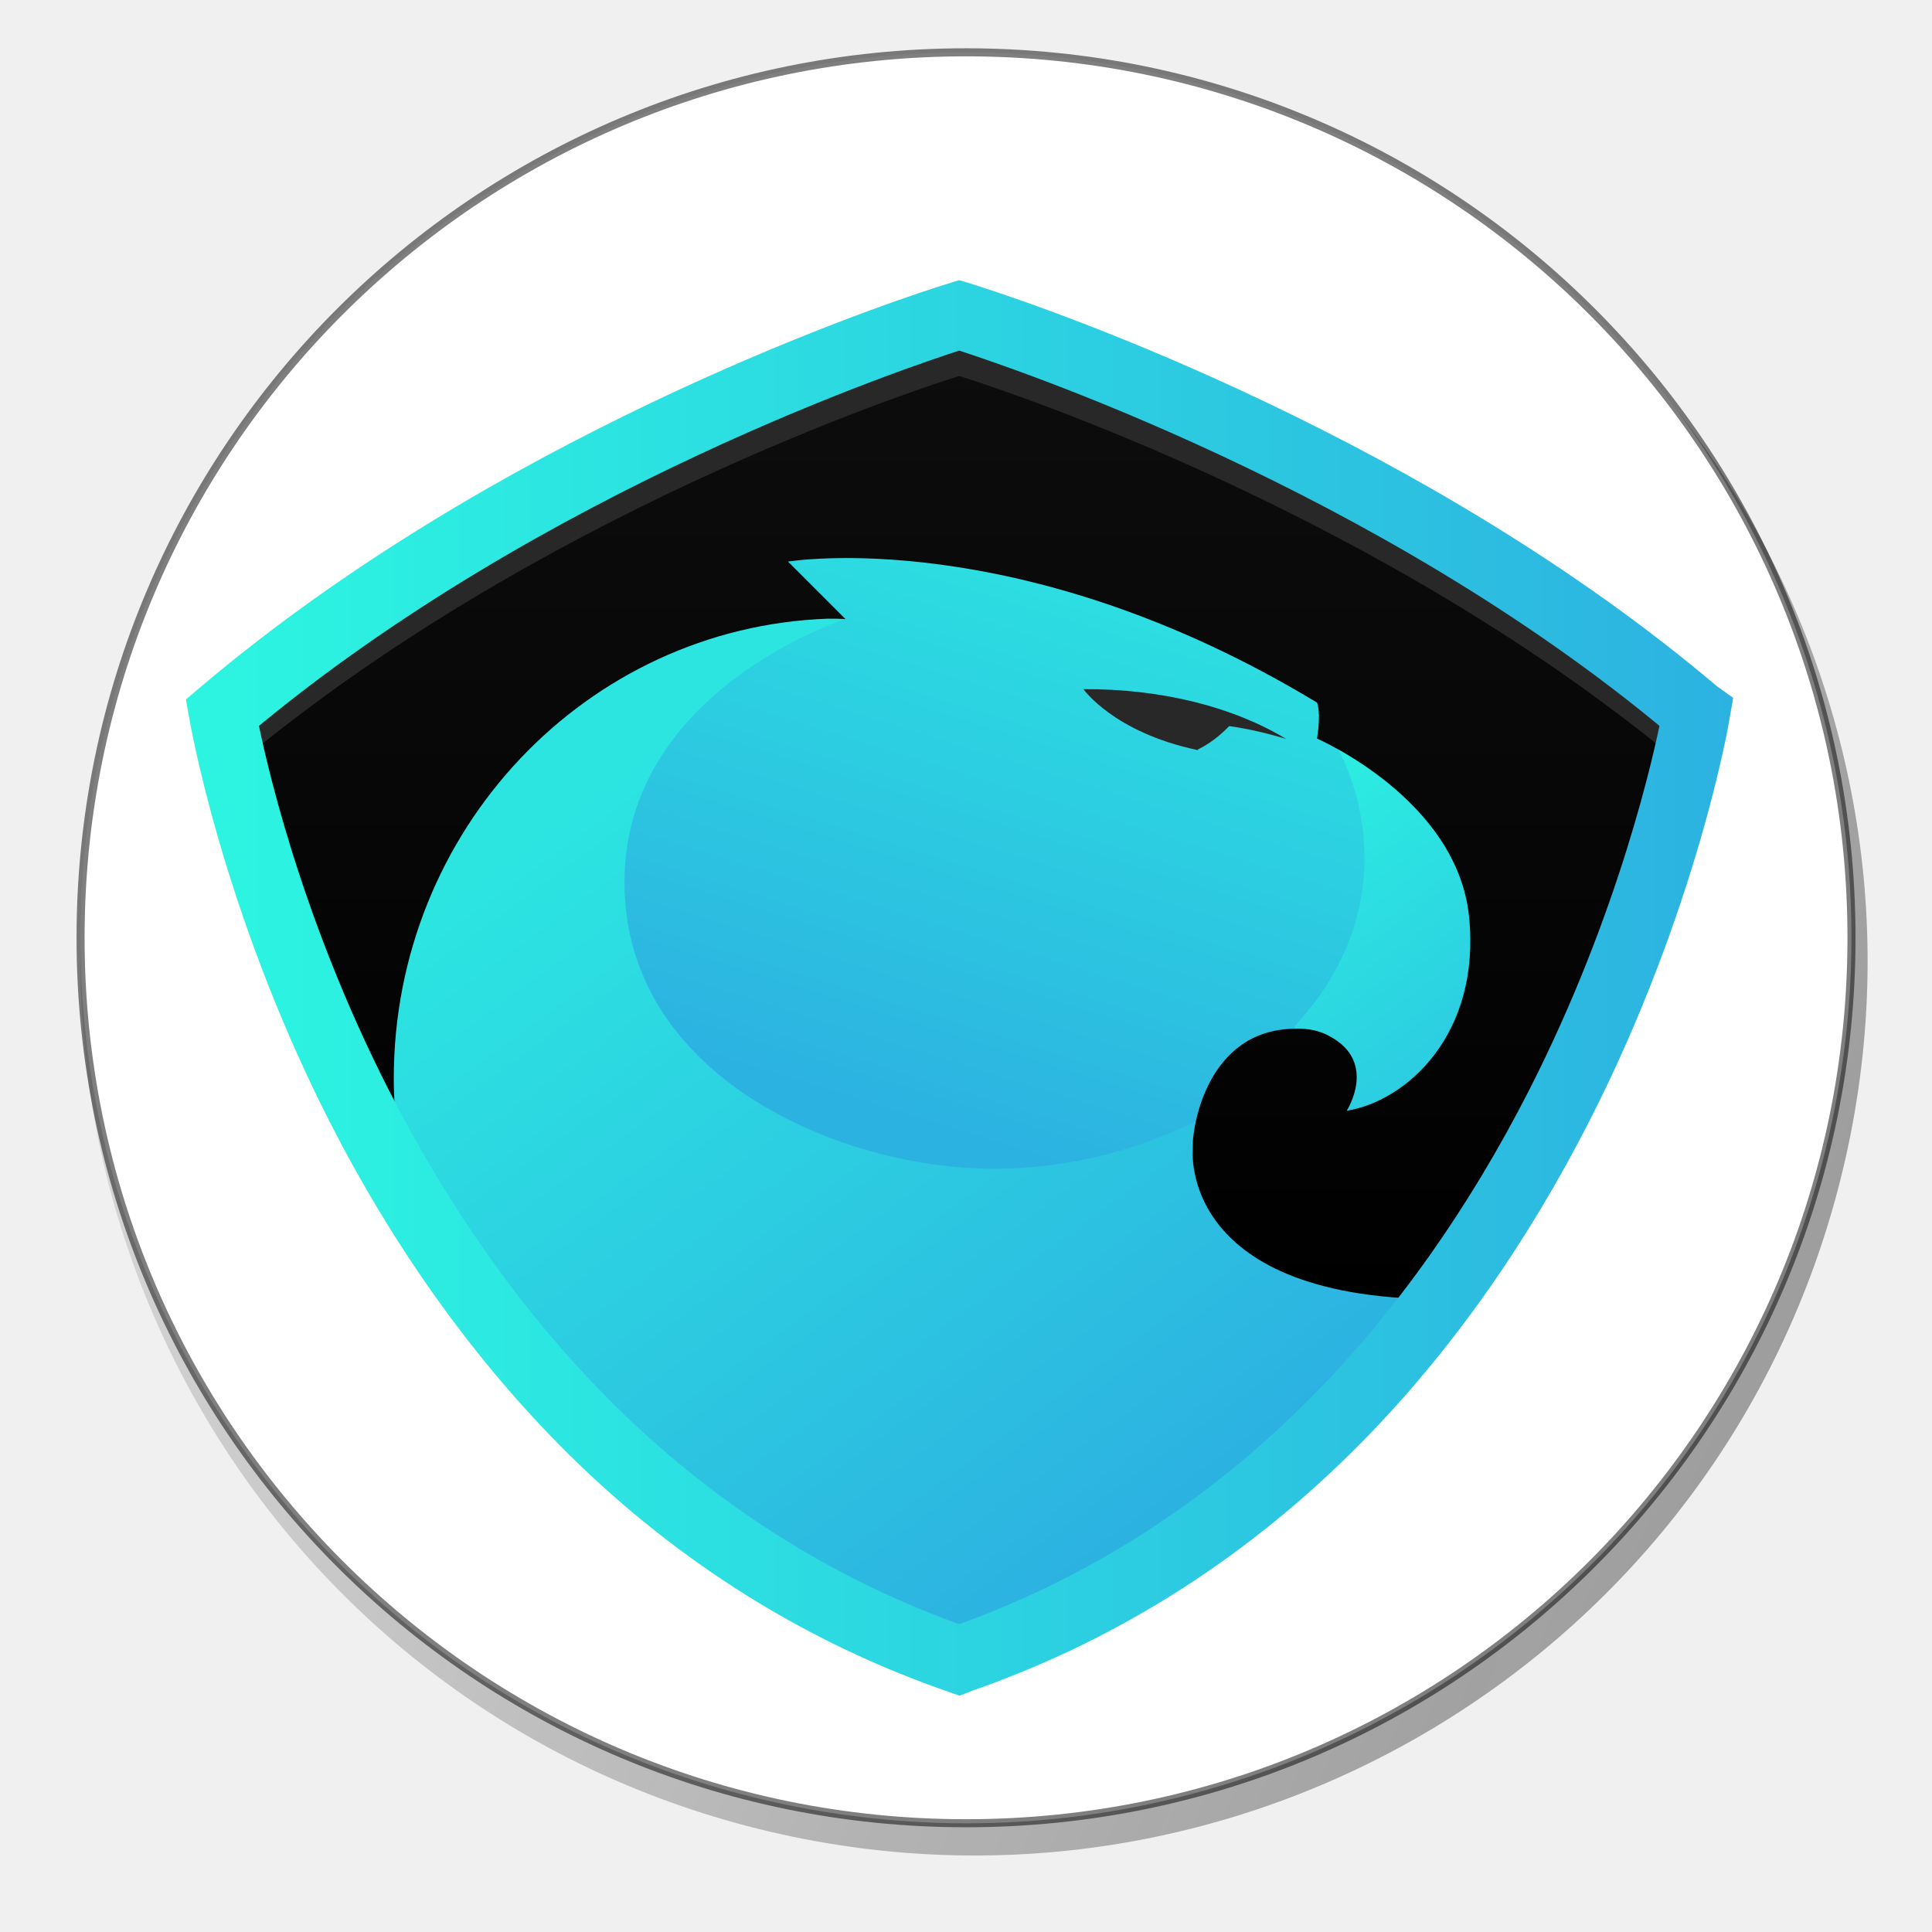
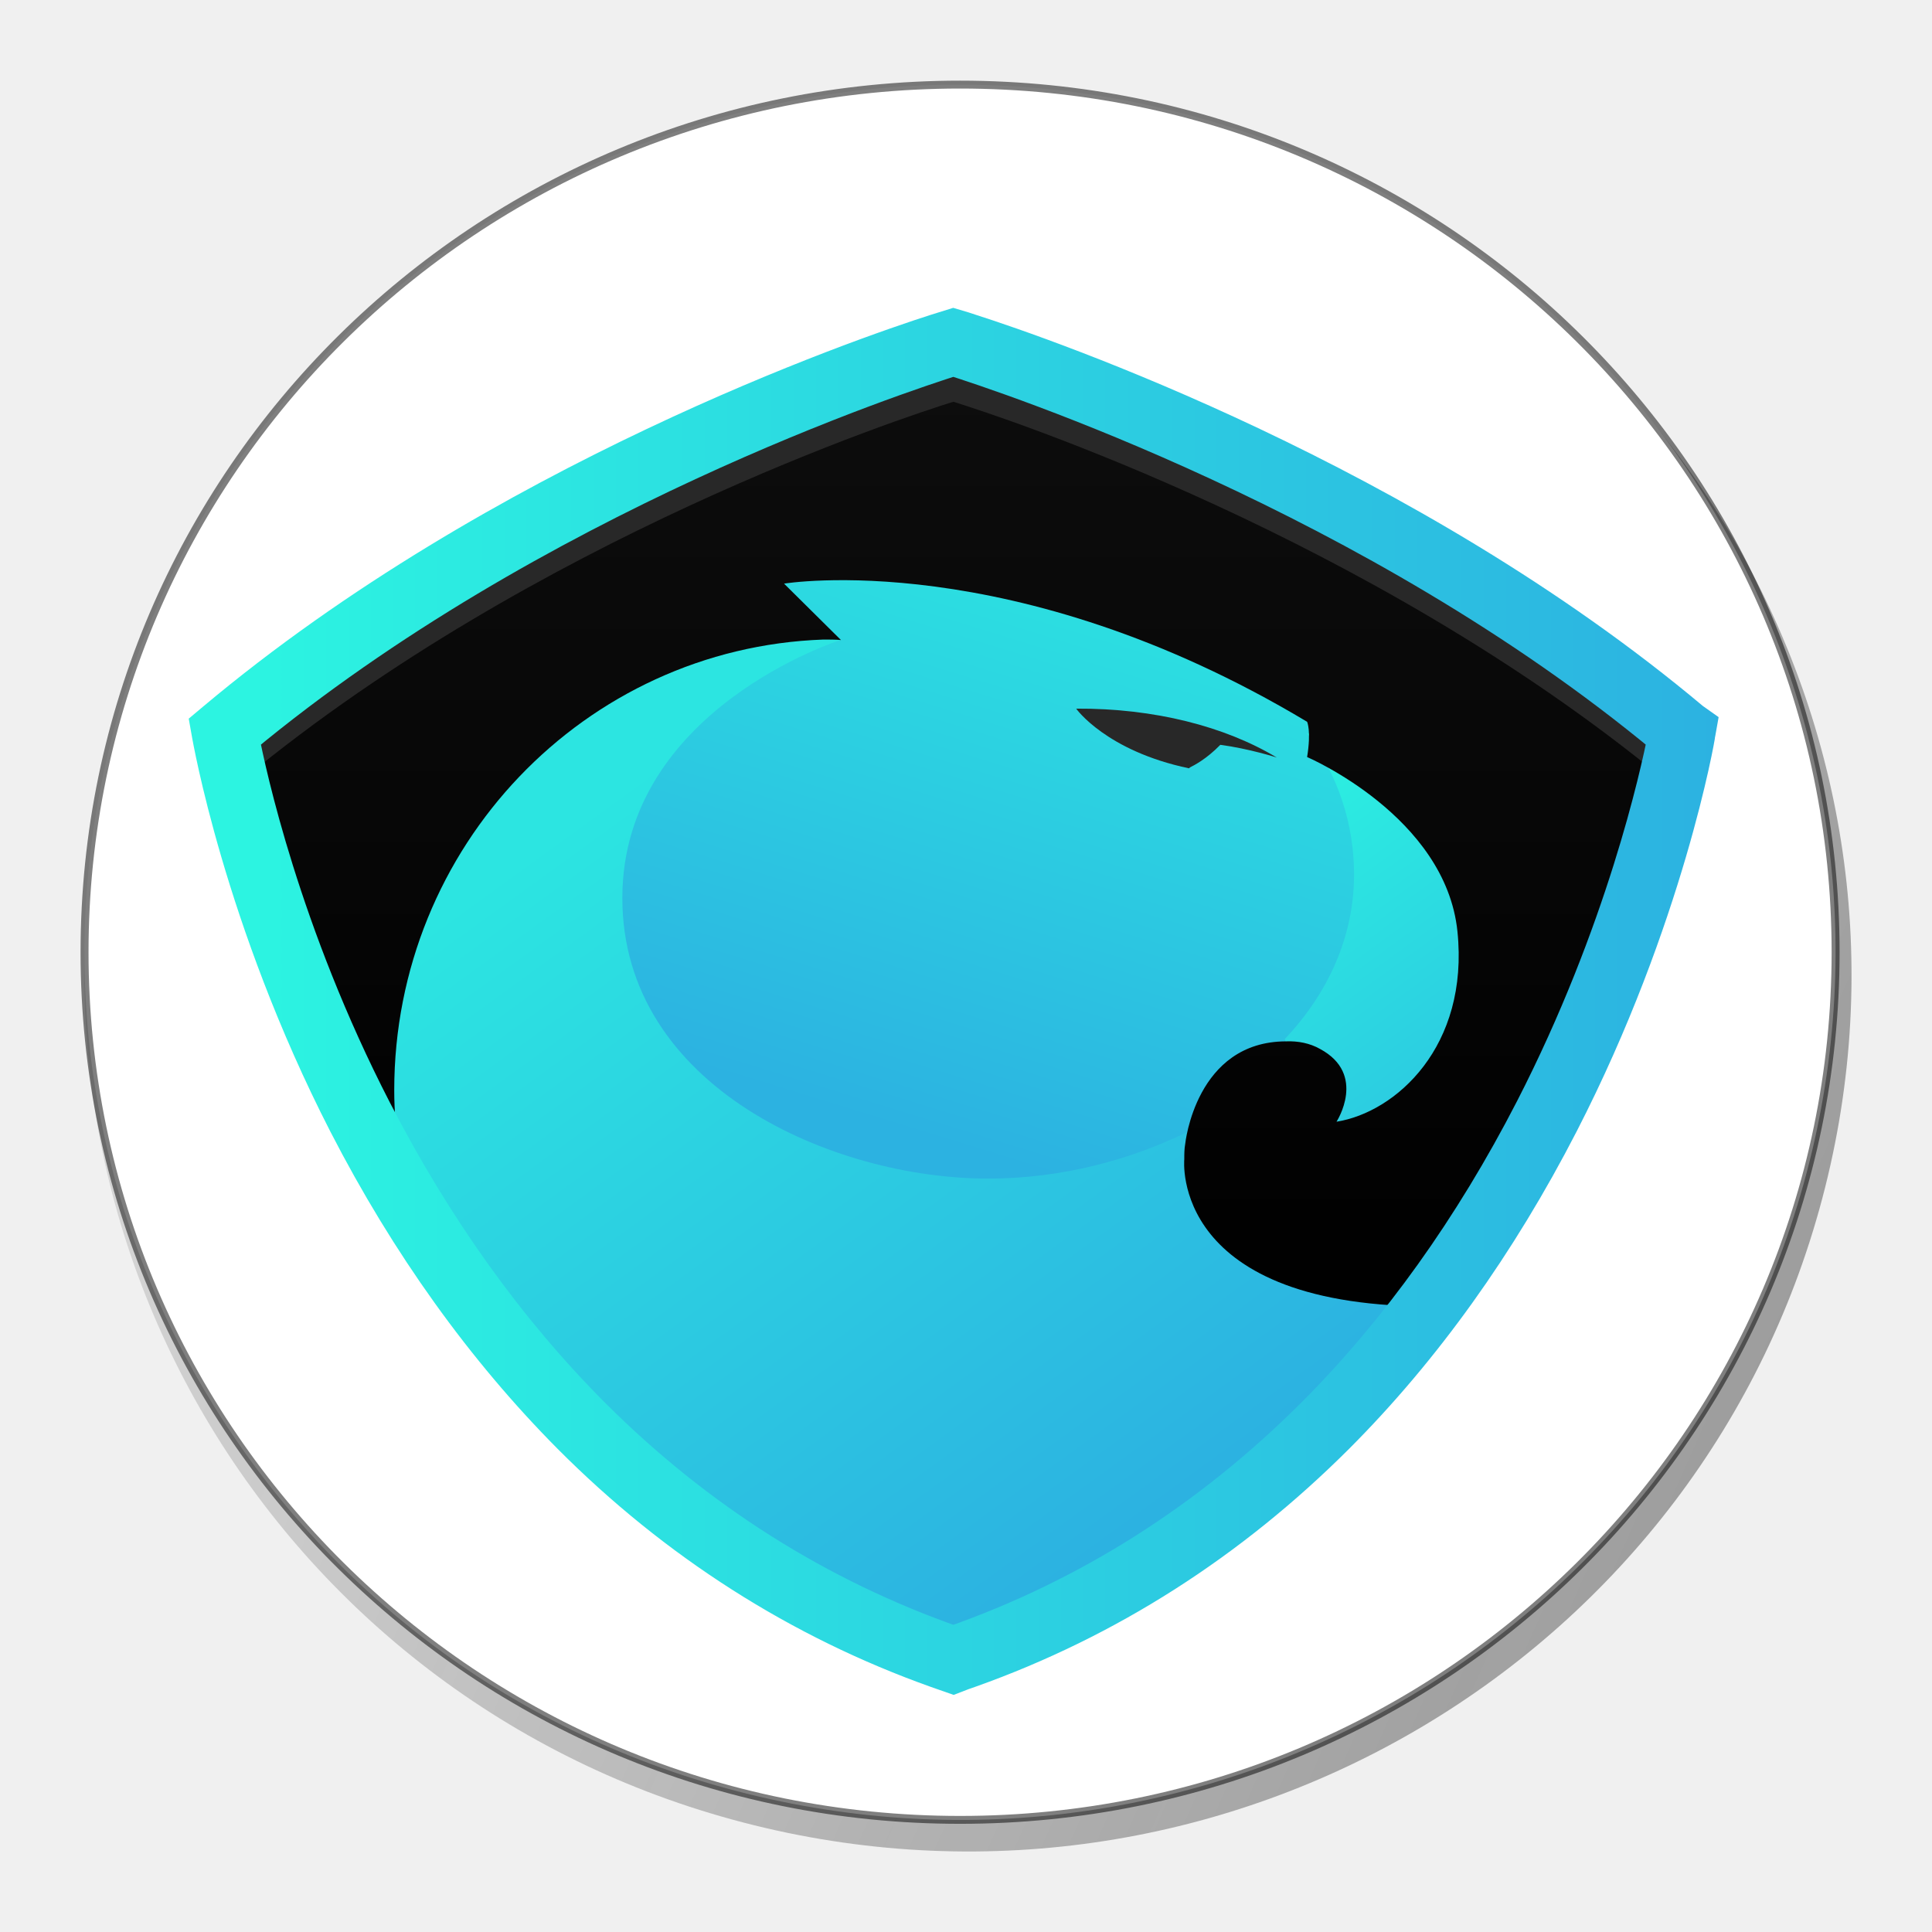
- <svg xmlns="http://www.w3.org/2000/svg" xmlns:xlink="http://www.w3.org/1999/xlink" id="Capa_1" viewBox="0 0 17.765 17.764" width="120" height="120" version="1.1">
+ <svg xmlns="http://www.w3.org/2000/svg" xmlns:xlink="http://www.w3.org/1999/xlink" id="Capa_1" width="120" height="120" version="1.1">
  <defs id="defs5532">
    <linearGradient xlink:href="#linearGradient4761" id="linearGradient4769" x1="-409.45" y1="-20.943" x2="-57.601" y2="133.444" gradientUnits="userSpaceOnUse" gradientTransform="matrix(-0.1493858,0,0,-0.1493858,161.4969,146.1738)" />
    <linearGradient id="linearGradient4761">
      <stop style="stop-color:#1a1a1a;stop-opacity:1;" offset="0" id="stop4763" />
      <stop style="stop-color:#1a1a1a;stop-opacity:0;" offset="1" id="stop4765" />
    </linearGradient>
  </defs>
  <style id="style5484">.st0{fill:url(#SVGID_1_)}.st1{fill:url(#SVGID_2_)}.st2{fill:url(#SVGID_3_)}.st3{fill:#20201e}.st4{fill:url(#SVGID_4_)}.st5{fill:#353534}.st6{fill:#282828}.st7{fill:url(#SVGID_5_);stroke:url(#SVGID_6_);stroke-width:8;stroke-miterlimit:10}</style>
  <linearGradient id="SVGID_1_" gradientUnits="userSpaceOnUse" x1="1981.964" y1="2444.496" x2="2163.297" y2="2444.496" gradientTransform="matrix(-0.2963916,0.9550665,-0.9550665,-0.2963916,3154.572,-1144.05)">
    <stop offset=".039" stop-color="#2cf4e1" id="stop5487" />
    <stop offset="1" stop-color="#2cb2e1" id="stop5489" />
  </linearGradient>
  <linearGradient id="SVGID_2_" gradientUnits="userSpaceOnUse" x1="244.602" y1="113.132" x2="324.336" y2="222.118">
    <stop offset=".039" stop-color="#2cf4e1" id="stop5494" />
    <stop offset="1" stop-color="#2cb2e1" id="stop5496" />
  </linearGradient>
  <linearGradient id="SVGID_3_" gradientUnits="userSpaceOnUse" x1="111.456" y1="126.742" x2="224.122" y2="280.742">
    <stop offset="0" stop-color="#2ce5e1" id="stop5501" />
    <stop offset="1" stop-color="#2cb2e1" id="stop5503" />
  </linearGradient>
  <linearGradient id="SVGID_4_" gradientUnits="userSpaceOnUse" x1="186.474" y1="233.727" x2="186.474" y2="36.5">
    <stop offset="0" id="stop5508" />
    <stop offset="1" stop-color="#0d0d0d" id="stop5510" />
  </linearGradient>
  <linearGradient id="SVGID_5_" gradientUnits="userSpaceOnUse" x1="186.057" y1="248.796" x2="186.057" y2="-16.973">
    <stop offset=".039" stop-color="#2cf4e1" id="stop5519" />
    <stop offset="1" stop-color="#2cb2e1" id="stop5521" />
  </linearGradient>
  <linearGradient id="SVGID_6_" gradientUnits="userSpaceOnUse" x1="24.841" y1="168.862" x2="347.273" y2="168.862">
    <stop offset=".039" stop-color="#2cf4e1" id="stop5524" />
    <stop offset="1" stop-color="#2cb2e1" id="stop5526" />
  </linearGradient>
-   <g id="g6486" transform="translate(-172.4672,-126.3975)">
-     <path d="m 173.453,133.255 c 1.097,-4.402 5.556,-7.08 9.959,-5.983 4.401,1.097 7.08,5.556 5.982,9.957 -1.097,4.402 -5.556,7.081 -9.957,5.984 -4.402,-1.097 -7.081,-5.556 -5.984,-9.958 z" id="path4251-6" style="fill:url(#linearGradient4769);fill-opacity:1;stroke:none;stroke-opacity:1" />
-     <path d="m 189.248,136.99 c -1.088,4.362 -5.506,7.016 -9.869,5.929 -4.361,-1.087 -7.016,-5.506 -5.928,-9.867 1.087,-4.362 5.505,-7.017 9.867,-5.93 4.363,1.087 7.017,5.506 5.93,9.868 z" id="path4251" style="fill:#ffffff;fill-opacity:1;stroke:none;stroke-opacity:1" />
-     <path id="path4985" d="m 180.874,137.196 0.529,-1.991 1.252,-0.457 0.311,-1.17 -0.011,-0.029 -1.232,0.45 0.888,-3.344 -2.518,0 -1.161,4.364 -0.97,0.354 -0.32,1.207 0.969,-0.354 -0.684,2.572 6.703,0 0.43,-1.601 -4.184,0" style="fill:#ffffff" />
-     <path id="path5145" d="m 183.999,132.239 c -0.395,-1.004 -1.385,-1.094 -2.538,-0.87 l -0.411,-1.431 -0.871,0.25 0.4,1.394 c -0.229,0.065 -0.462,0.137 -0.694,0.209 l -0.402,-1.404 -0.871,0.249 0.41,1.431 c -0.187,0.058 -0.371,0.115 -0.552,0.167 l -0.002,-0.005 -1.202,0.345 0.267,0.931 c 0,0 0.64,-0.197 0.633,-0.182 0.353,-0.101 0.527,0.071 0.611,0.238 l 0.468,1.63 c 0.024,-0.007 0.056,-0.015 0.094,-0.02 l -0.092,0.026 0.655,2.285 c 0.016,0.116 0.002,0.311 -0.244,0.383 0.014,0.007 -0.634,0.181 -0.634,0.181 l 0.126,1.091 1.134,-0.326 c 0.211,-0.059 0.42,-0.116 0.624,-0.173 l 0.416,1.448 0.87,-0.249 -0.411,-1.433 a 33.454,33.454 0 0 0 0.698,-0.193 l 0.408,1.426 0.872,-0.25 -0.414,-1.445 c 1.441,-0.504 2.36,-1.167 2.093,-2.58 -0.215,-1.137 -0.877,-1.482 -1.766,-1.443 0.432,-0.402 0.617,-0.946 0.327,-1.679 z m -0.331,3.445 c 0.31,1.082 -1.578,1.491 -2.168,1.661 l -0.55,-1.919 c 0.59,-0.169 2.394,-0.87 2.717,0.259 z m -1.182,-2.59 c 0.282,0.985 -1.296,1.313 -1.788,1.454 l -0.499,-1.74 c 0.492,-0.141 1.992,-0.74 2.287,0.287 z" style="fill:#ffffff;fill-rule:nonzero" />
-     <path id="path6359" d="m 189.492,135.02 c 0,4.497 -3.645,8.142 -8.142,8.142 -4.497,0 -8.142,-3.645 -8.142,-8.142 0,-4.497 3.645,-8.142 8.142,-8.142 4.497,0 8.142,3.645 8.142,8.142" style="opacity:0.5;fill:#ffffff;fill-opacity:1;stroke:#000000;stroke-width:0.074;stroke-miterlimit:4;stroke-dasharray:none;stroke-opacity:1" />
-   </g>
  <g id="layer1">
-     <g id="g6366" transform="matrix(0.0441,0,0,0.0441,0.6132028,1.635477)">
-       <circle id="circle5491" r="90.7" cy="139.1" cx="197" class="st0" style="fill:url(#SVGID_1_)" />
-       <path id="path5498" d="m 260.7,111.9 c 6.5,8.8 9.9,19.2 9.9,30 0,13.1 -5.4,25.2 -14.6,35 l 5.6,20.9 17,0 17.9,-20.3 4.8,-29.7 1,-17.7 -17.7,-20 -23.9,1.8 z" class="st1" style="fill:url(#SVGID_2_)" />
-       <path id="path5505" d="m 63.7,200.2 3.1,12.3 c 0,0 36.6,75.1 119,103 0,0 77.2,-32 110.5,-86.3 l -48.2,-40.1 c 0,0 -22,17.5 -54.7,17.5 -32.7,0 -77.1,-19.5 -77.1,-59.7 0,-40.2 46,-54.9 46,-54.9 l -19.6,-4.8 -50.1,0 -31.8,76.6 2.9,36.4 z" class="st2" style="fill:url(#SVGID_3_)" />
-       <path id="path5512" d="m 340.6,119.5 c -1.4,-1.4 -42,-44.4 -153.3,-82.7 l -0.7,-0.3 c -107.8,37 -154.2,83 -154.2,83 4.2,24.5 14.8,51.8 24.4,73 0.8,1.8 13.6,24.4 23.1,36.7 -5.6,-12.3 -11.7,-23 -11.7,-41.4 0,-51.9 40.2,-94.1 90.5,-95.9 1.2,0 2.5,0 3.7,0.1 l -12,-12 c 0,0 48.3,-8.1 110.3,29.4 0,0 0.9,1.9 0,7.5 0,0 29.2,12.6 31.7,37.1 2.5,24.5 -13,38.5 -25.5,40.5 0,0 6.5,-10.1 -3.5,-15.5 -2.1,-1.2 -4.6,-1.7 -7.1,-1.6 -19.1,0 -21.3,21.8 -21.3,21.8 -0.2,1.1 -0.2,2.2 -0.2,3.3 0,0 -3.2,31.9 53.6,31.3 0,0 28.8,-32.6 36.4,-61.9 2.8,-10.8 4.8,-18.9 6.1,-24.9 3.2,-8.5 6.3,-17.3 9.3,-26.4 l 0.4,-1.1 z" class="st4" style="fill:url(#SVGID_4_)" />
-       <path id="path5514" d="m 236,119.1 c 0.8,-0.4 3.4,-1.7 6.4,-4.8 6,0.8 11.9,2.7 11.9,2.7 -10.9,-6.6 -25.8,-10.5 -42.3,-10.4 0,0 6.3,9 23.8,12.7 l 0.2,-0.2 z" class="st6" style="fill:#282828" />
-       <path id="path5516" d="m 186.1,41.3 c 10.6,3.3 87.6,28.9 149.2,79.8 l 6.9,-2 -0.5,-0.4 C 281.5,67.7 205.4,41.2 189.6,36.1 l -1.5,-0.5 -2,-0.6 -3.5,1.1 C 166.8,41.2 90.7,67.7 30.5,118.7 l -0.7,0.6 6.7,2.2 C 98.1,70.3 175.5,44.6 186.1,41.3 Z" class="st6" style="fill:#282828" />
-       <path id="path5528" d="M 341.7,109.2 C 281.5,58.2 205.4,31.7 189.6,26.6 l -1.5,-0.5 -2,-0.6 -3.5,1.1 C 166.8,31.7 90.7,58.2 30.5,109.2 l -1.3,1.1 0.3,1.7 c 0.1,0.4 6.6,39.1 28.8,82.8 13.1,25.7 29,48 47.2,66.5 22.3,22.6 48.3,39.3 77.2,49.7 l 1.7,0.6 1.7,0.6 1.8,-0.7 1.7,-0.6 c 28.9,-10.4 54.8,-27.1 77.2,-49.7 18.2,-18.4 34.1,-40.8 47.2,-66.5 22.2,-43.6 28.8,-82.4 28.8,-82.8 l 0.3,-1.7 -1.4,-1 z M 308.5,192 c -12.8,25.1 -28.3,47 -46.1,65 -22.1,22.3 -47.7,38.7 -76.3,48.8 C 157.5,295.7 131.9,279.4 109.8,257.1 92,239.1 76.5,217.3 63.7,192.2 44.4,154.4 37.2,120.5 35.7,112.7 97.4,61 175.4,35.2 186.1,31.8 c 10.6,3.4 88.7,29.2 150.4,80.9 -1.5,7.7 -8.8,41.6 -28,79.3 z" class="st7" style="fill:url(#SVGID_5_);stroke:url(#SVGID_6_);stroke-width:8;stroke-miterlimit:10" />
+     <g id="g4415" transform="matrix(6.679035,0,0,6.618864,0.3033516,2.073922)">
+       <g transform="translate(-172.4672,-126.3975)" id="g6486">
+         <path style="fill:url(#linearGradient4769);fill-opacity:1;stroke:none;stroke-opacity:1" id="path4251-6" d="m 173.453,133.255 c 1.097,-4.402 5.556,-7.08 9.959,-5.983 4.401,1.097 7.08,5.556 5.982,9.957 -1.097,4.402 -5.556,7.081 -9.957,5.984 -4.402,-1.097 -7.081,-5.556 -5.984,-9.958 z" />
+         <path style="fill:#ffffff;fill-opacity:1;stroke:none;stroke-opacity:1" id="path4251" d="m 189.248,136.99 c -1.088,4.362 -5.506,7.016 -9.869,5.929 -4.361,-1.087 -7.016,-5.506 -5.928,-9.867 1.087,-4.362 5.505,-7.017 9.867,-5.93 4.363,1.087 7.017,5.506 5.93,9.868 z" />
+         <path style="fill:#ffffff" d="m 180.874,137.196 0.529,-1.991 1.252,-0.457 0.311,-1.17 -0.011,-0.029 -1.232,0.45 0.888,-3.344 -2.518,0 -1.161,4.364 -0.97,0.354 -0.32,1.207 0.969,-0.354 -0.684,2.572 6.703,0 0.43,-1.601 -4.184,0" id="path4985" />
+         <path style="fill:#ffffff;fill-rule:nonzero" d="m 183.999,132.239 c -0.395,-1.004 -1.385,-1.094 -2.538,-0.87 l -0.411,-1.431 -0.871,0.25 0.4,1.394 c -0.229,0.065 -0.462,0.137 -0.694,0.209 l -0.402,-1.404 -0.871,0.249 0.41,1.431 c -0.187,0.058 -0.371,0.115 -0.552,0.167 l -0.002,-0.005 -1.202,0.345 0.267,0.931 c 0,0 0.64,-0.197 0.633,-0.182 0.353,-0.101 0.527,0.071 0.611,0.238 l 0.468,1.63 c 0.024,-0.007 0.056,-0.015 0.094,-0.02 l -0.092,0.026 0.655,2.285 c 0.016,0.116 0.002,0.311 -0.244,0.383 0.014,0.007 -0.634,0.181 -0.634,0.181 l 0.126,1.091 1.134,-0.326 c 0.211,-0.059 0.42,-0.116 0.624,-0.173 l 0.416,1.448 0.87,-0.249 -0.411,-1.433 a 33.454,33.454 0 0 0 0.698,-0.193 l 0.408,1.426 0.872,-0.25 -0.414,-1.445 c 1.441,-0.504 2.36,-1.167 2.093,-2.58 -0.215,-1.137 -0.877,-1.482 -1.766,-1.443 0.432,-0.402 0.617,-0.946 0.327,-1.679 z m -0.331,3.445 c 0.31,1.082 -1.578,1.491 -2.168,1.661 l -0.55,-1.919 c 0.59,-0.169 2.394,-0.87 2.717,0.259 z m -1.182,-2.59 c 0.282,0.985 -1.296,1.313 -1.788,1.454 l -0.499,-1.74 c 0.492,-0.141 1.992,-0.74 2.287,0.287 z" id="path5145" />
+         <path style="opacity:0.5;fill:#ffffff;fill-opacity:1;stroke:#000000;stroke-width:0.074;stroke-miterlimit:4;stroke-dasharray:none;stroke-opacity:1" d="m 189.492,135.02 c 0,4.497 -3.645,8.142 -8.142,8.142 -4.497,0 -8.142,-3.645 -8.142,-8.142 0,-4.497 3.645,-8.142 8.142,-8.142 4.497,0 8.142,3.645 8.142,8.142" id="path6359" />
+       </g>
+       <g transform="matrix(0.0441,0,0,0.0441,0.6132028,1.635477)" id="g6366">
+         <circle style="fill:url(#SVGID_1_)" class="st0" cx="197" cy="139.1" r="90.7" id="circle5491" />
+         <path style="fill:url(#SVGID_2_)" class="st1" d="m 260.7,111.9 c 6.5,8.8 9.9,19.2 9.9,30 0,13.1 -5.4,25.2 -14.6,35 l 5.6,20.9 17,0 17.9,-20.3 4.8,-29.7 1,-17.7 -17.7,-20 -23.9,1.8 z" id="path5498" />
+         <path style="fill:url(#SVGID_3_)" class="st2" d="m 63.7,200.2 3.1,12.3 c 0,0 36.6,75.1 119,103 0,0 77.2,-32 110.5,-86.3 l -48.2,-40.1 c 0,0 -22,17.5 -54.7,17.5 -32.7,0 -77.1,-19.5 -77.1,-59.7 0,-40.2 46,-54.9 46,-54.9 l -19.6,-4.8 -50.1,0 -31.8,76.6 2.9,36.4 z" id="path5505" />
+         <path style="fill:url(#SVGID_4_)" class="st4" d="m 340.6,119.5 c -1.4,-1.4 -42,-44.4 -153.3,-82.7 l -0.7,-0.3 c -107.8,37 -154.2,83 -154.2,83 4.2,24.5 14.8,51.8 24.4,73 0.8,1.8 13.6,24.4 23.1,36.7 -5.6,-12.3 -11.7,-23 -11.7,-41.4 0,-51.9 40.2,-94.1 90.5,-95.9 1.2,0 2.5,0 3.7,0.1 l -12,-12 c 0,0 48.3,-8.1 110.3,29.4 0,0 0.9,1.9 0,7.5 0,0 29.2,12.6 31.7,37.1 2.5,24.5 -13,38.5 -25.5,40.5 0,0 6.5,-10.1 -3.5,-15.5 -2.1,-1.2 -4.6,-1.7 -7.1,-1.6 -19.1,0 -21.3,21.8 -21.3,21.8 -0.2,1.1 -0.2,2.2 -0.2,3.3 0,0 -3.2,31.9 53.6,31.3 0,0 28.8,-32.6 36.4,-61.9 2.8,-10.8 4.8,-18.9 6.1,-24.9 3.2,-8.5 6.3,-17.3 9.3,-26.4 l 0.4,-1.1 z" id="path5512" />
+         <path style="fill:#282828" class="st6" d="m 236,119.1 c 0.8,-0.4 3.4,-1.7 6.4,-4.8 6,0.8 11.9,2.7 11.9,2.7 -10.9,-6.6 -25.8,-10.5 -42.3,-10.4 0,0 6.3,9 23.8,12.7 l 0.2,-0.2 z" id="path5514" />
+         <path style="fill:#282828" class="st6" d="m 186.1,41.3 c 10.6,3.3 87.6,28.9 149.2,79.8 l 6.9,-2 -0.5,-0.4 C 281.5,67.7 205.4,41.2 189.6,36.1 l -1.5,-0.5 -2,-0.6 -3.5,1.1 C 166.8,41.2 90.7,67.7 30.5,118.7 l -0.7,0.6 6.7,2.2 C 98.1,70.3 175.5,44.6 186.1,41.3 Z" id="path5516" />
+         <path style="fill:url(#SVGID_5_);stroke:url(#SVGID_6_);stroke-width:8;stroke-miterlimit:10" class="st7" d="M 341.7,109.2 C 281.5,58.2 205.4,31.7 189.6,26.6 l -1.5,-0.5 -2,-0.6 -3.5,1.1 C 166.8,31.7 90.7,58.2 30.5,109.2 l -1.3,1.1 0.3,1.7 c 0.1,0.4 6.6,39.1 28.8,82.8 13.1,25.7 29,48 47.2,66.5 22.3,22.6 48.3,39.3 77.2,49.7 l 1.7,0.6 1.7,0.6 1.8,-0.7 1.7,-0.6 c 28.9,-10.4 54.8,-27.1 77.2,-49.7 18.2,-18.4 34.1,-40.8 47.2,-66.5 22.2,-43.6 28.8,-82.4 28.8,-82.8 l 0.3,-1.7 -1.4,-1 z M 308.5,192 c -12.8,25.1 -28.3,47 -46.1,65 -22.1,22.3 -47.7,38.7 -76.3,48.8 C 157.5,295.7 131.9,279.4 109.8,257.1 92,239.1 76.5,217.3 63.7,192.2 44.4,154.4 37.2,120.5 35.7,112.7 97.4,61 175.4,35.2 186.1,31.8 c 10.6,3.4 88.7,29.2 150.4,80.9 -1.5,7.7 -8.8,41.6 -28,79.3 z" id="path5528" />
+       </g>
    </g>
  </g>
</svg>
